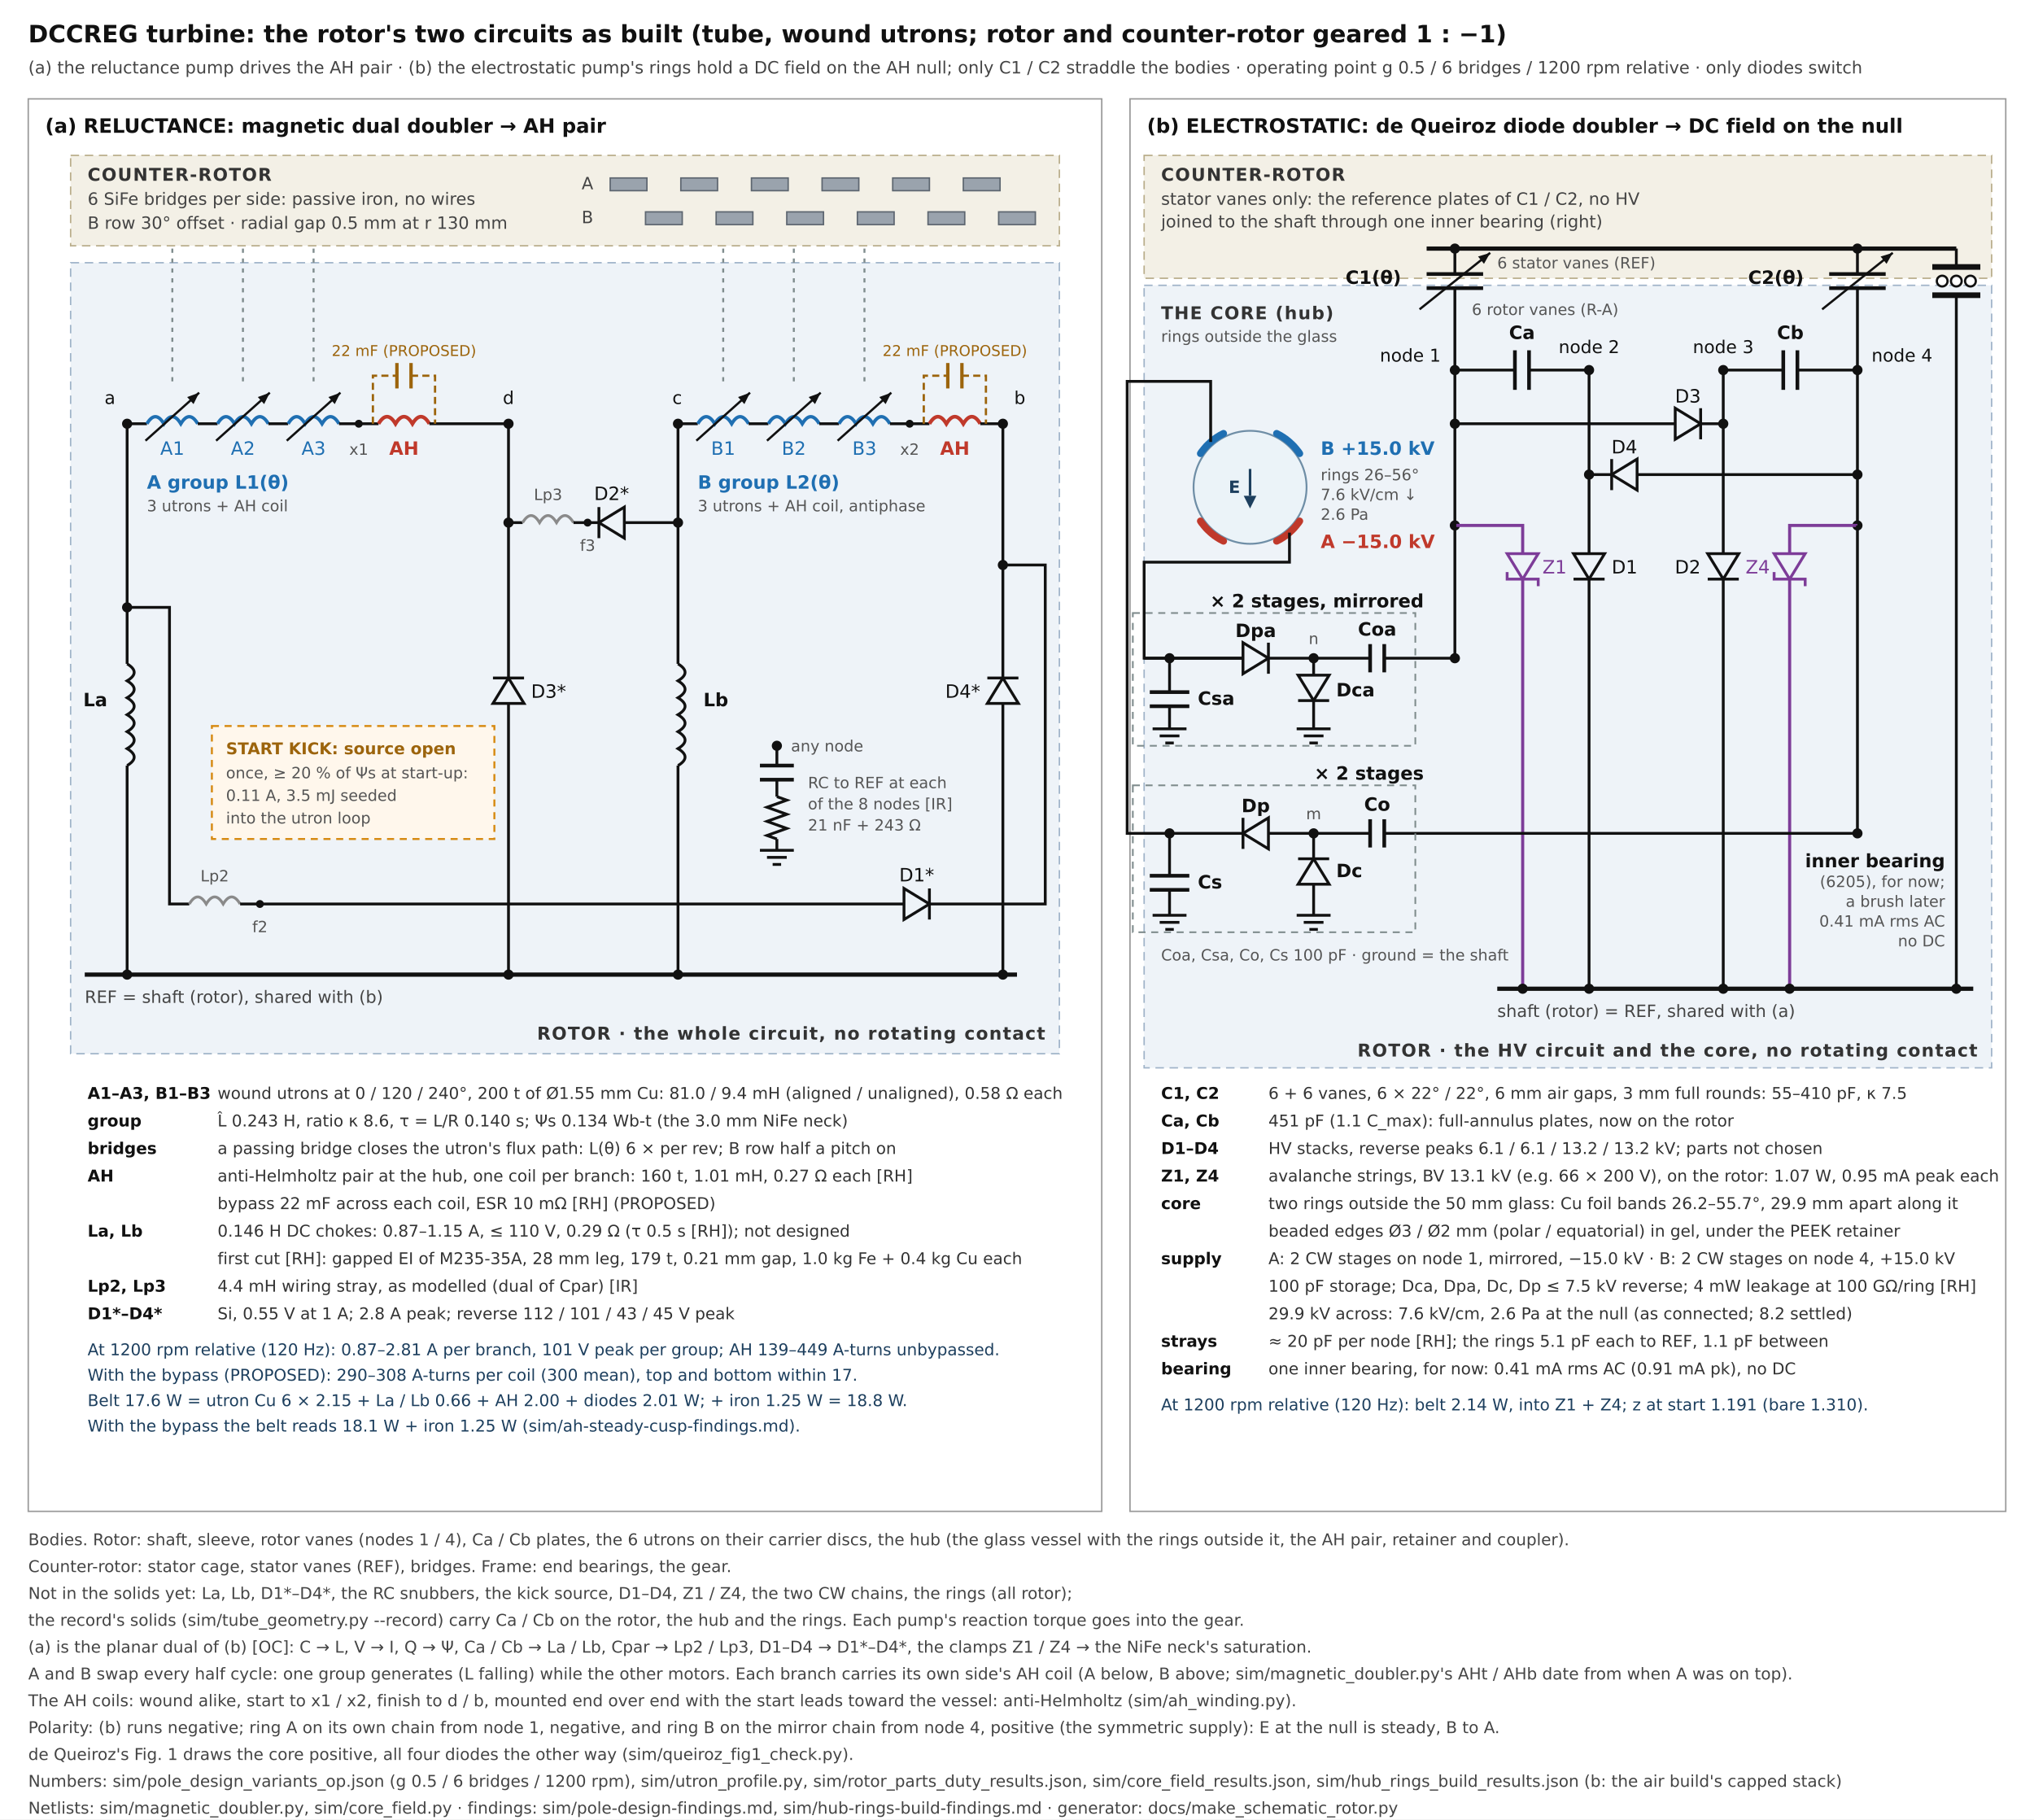
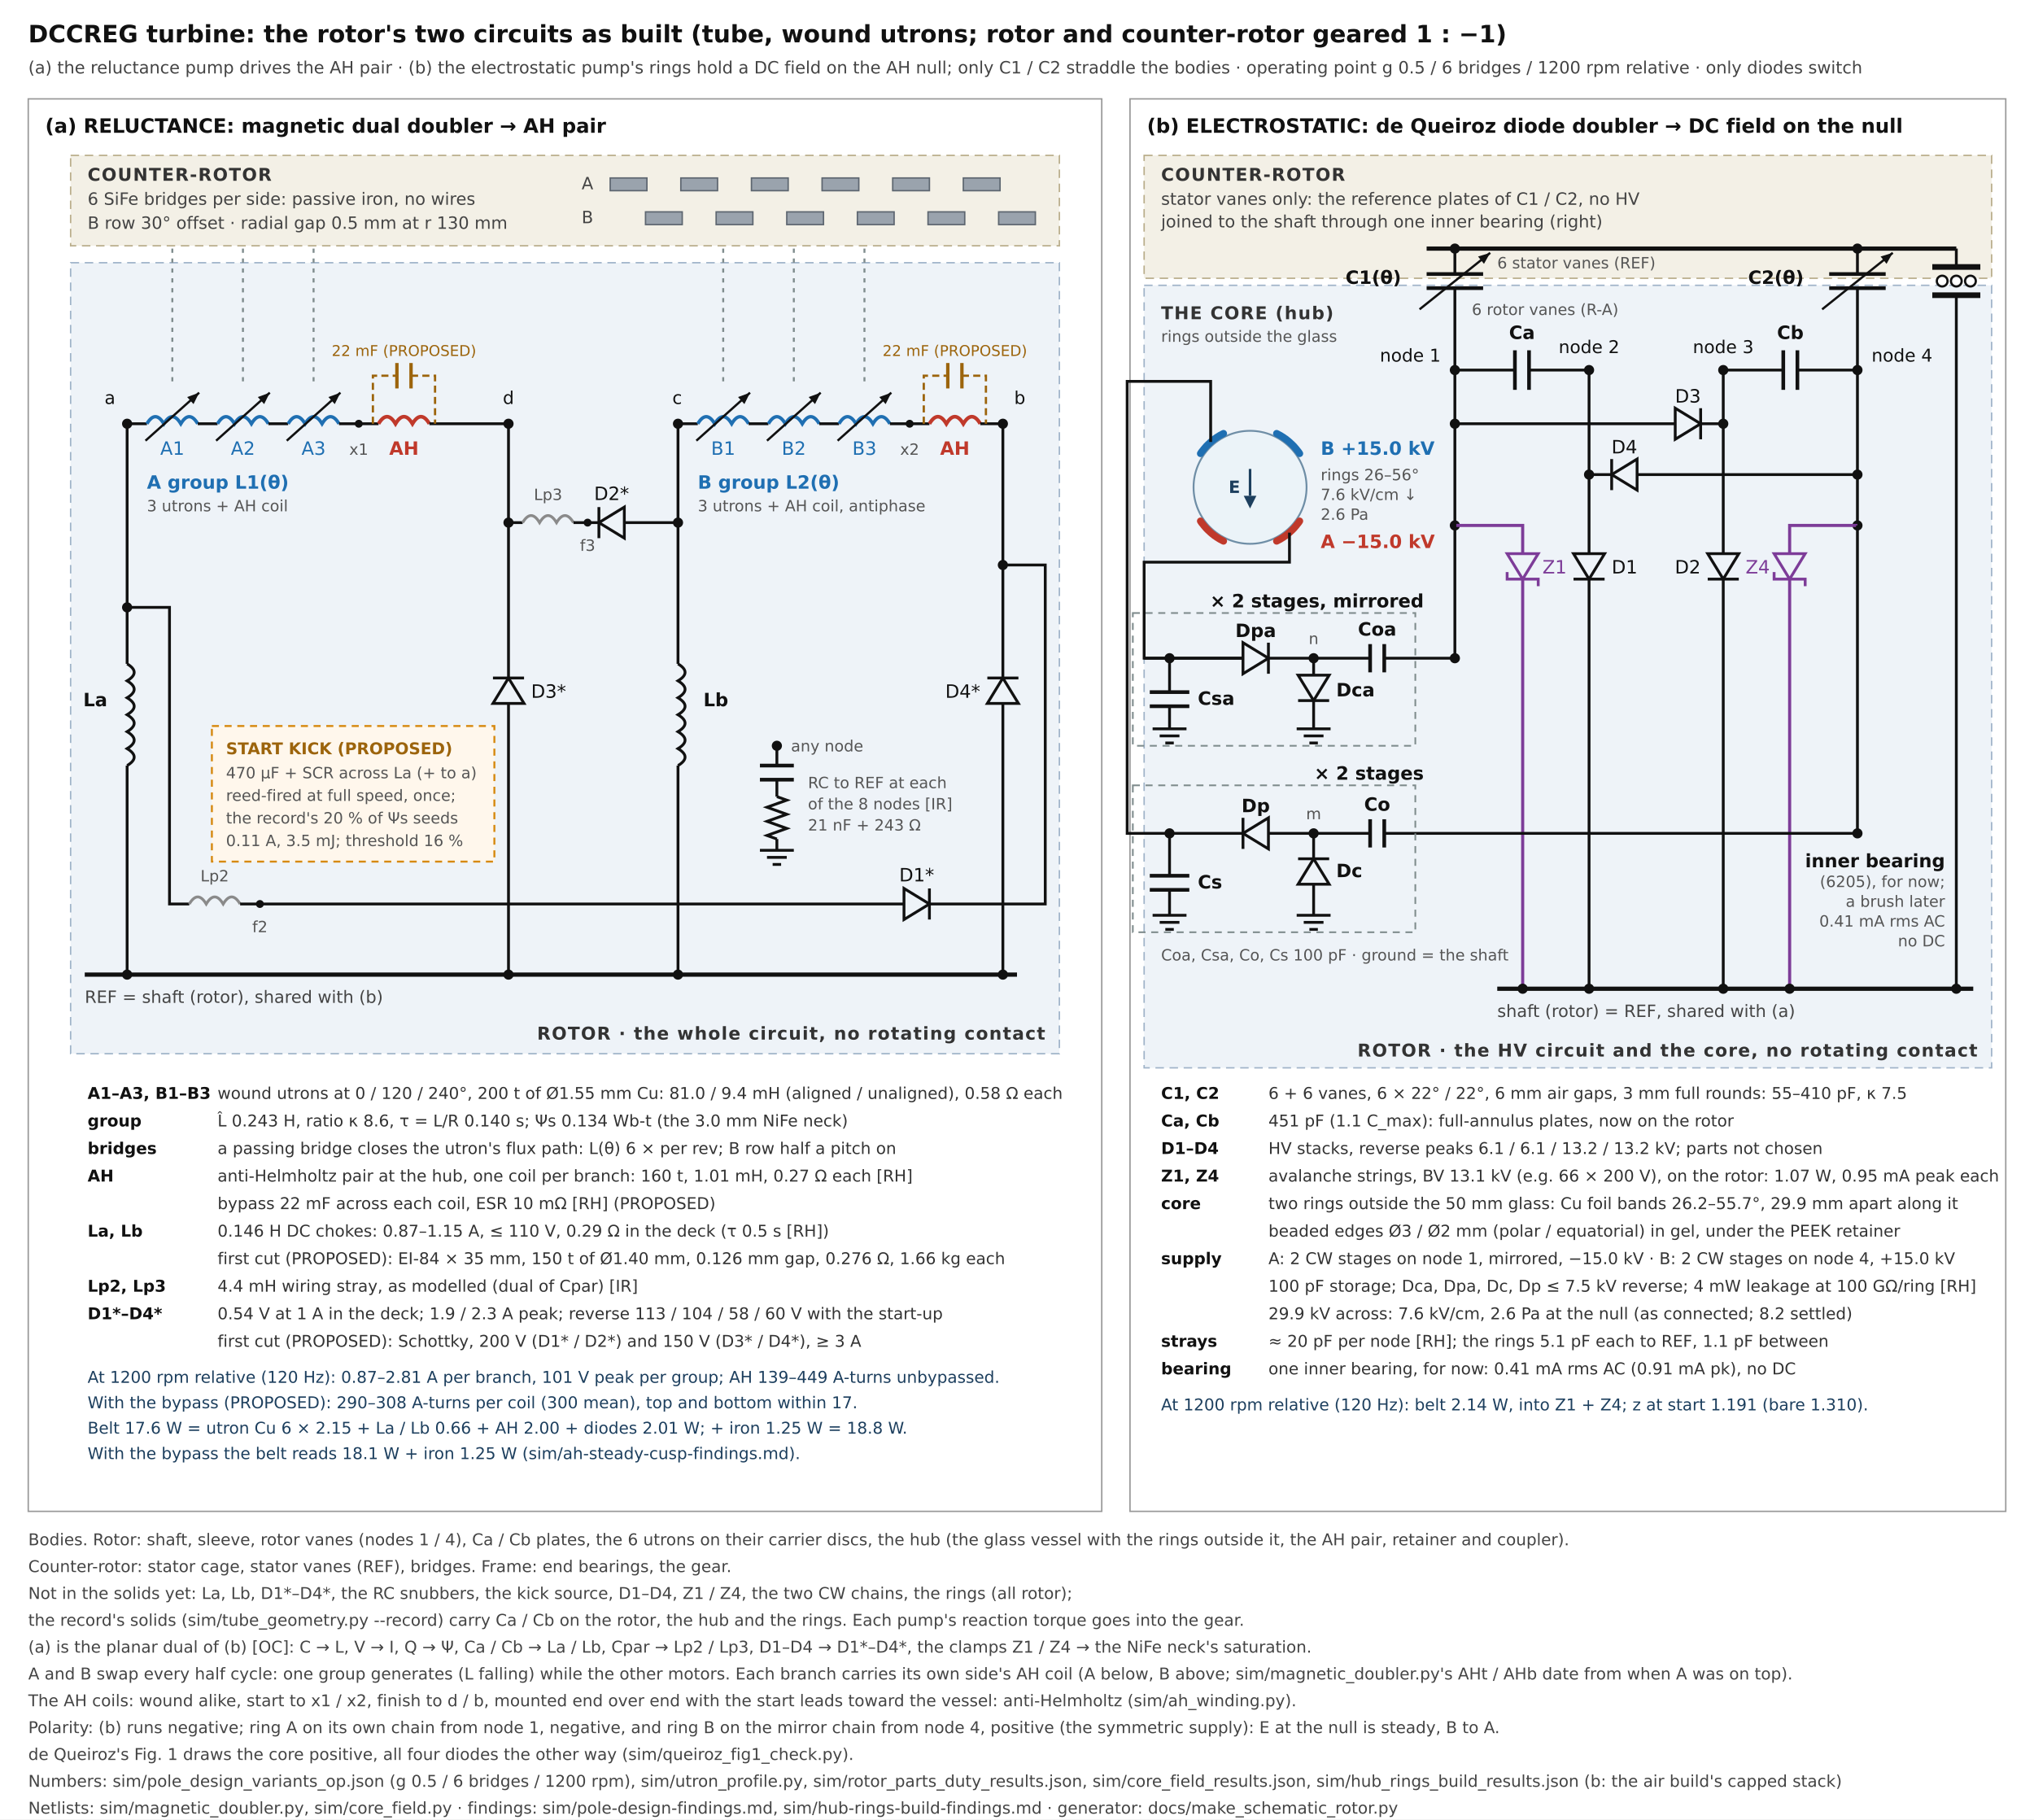
<svg xmlns="http://www.w3.org/2000/svg" viewBox="0 0 1440 1288" width="1440" height="1288" font-family="DejaVu Sans, Arial, sans-serif" font-size="13">
  <rect width="1440" height="1288" fill="#ffffff" />
  <style>
    .w{stroke:#111;stroke-width:2;fill:none} .ut{stroke:#1f6fb2;stroke-width:2.4;fill:none} .ah{stroke:#c0392b;stroke-width:2.6;fill:none}
    .st{stroke:#8a8a8a;stroke-width:2;fill:none} .lim{stroke:#7d3c98;stroke-width:2.2;fill:none}
    .zl{stroke:#7d3c98;stroke-width:2;fill:none} .va{stroke:#111;stroke-width:1.6}
    .pl{stroke:#111;stroke-width:2.6} .rail{stroke:#111;stroke-width:3} .mag{stroke:#7f8c8d;stroke-width:1.4;stroke-dasharray:3 4}
    .br{fill:#9aa3ad;stroke:#5d6670;stroke-width:1} .brush{fill:#444;stroke:#111;stroke-width:1}
    .ring{stroke:#111;stroke-width:4} .ball{fill:#fff;stroke:#111;stroke-width:1.6} .dot{fill:#111}
    .zone_cr{fill:#f3f0e6;stroke:#b9ad8a;stroke-width:1;stroke-dasharray:6 4} .zone_r{fill:#eef3f8;stroke:#9fb3c8;stroke-width:1;stroke-dasharray:6 4}
    .kick{fill:#fff7ec;stroke:#d68910;stroke-width:1.4;stroke-dasharray:5 4} .frame{fill:none;stroke:#999;stroke-width:1}
    .prop{stroke:#9c640c;stroke-width:1.6;fill:none;stroke-dasharray:5 3} .propc{stroke:#9c640c;stroke-width:2.4}
    .tp{fill:#9c640c;font-size:10.5px}
    .t{fill:#111} .tu{fill:#1f6fb2} .ta{fill:#c0392b} .tl{fill:#7d3c98} .nd{fill:#111;font-size:12.5px}
    .m{fill:#444;font-size:12px} .ms{fill:#555;font-size:11px} .zh{fill:#333;font-size:12.5px;font-weight:bold;letter-spacing:0.06em}
    .tk{fill:#111;font-size:11.5px;font-weight:bold} .tk2{fill:#9c640c;font-size:11.5px;font-weight:bold} .tv{fill:#333;font-size:11.5px}
    .op{fill:#1d3f5e;font-size:11.5px} .h{font-size:17px;font-weight:bold;fill:#111} .h2{font-size:14px;font-weight:bold;fill:#111}
    .n{fill:#444;font-size:11.5px} .te{fill:#1d3f5e;font-size:12px;font-weight:bold} .ef{stroke:#1d3f5e;stroke-width:1.8}
    .cone_a{fill:#f6d5d1;stroke:#c0392b;stroke-width:2.6} .cone_b{fill:#dbe7f3;stroke:#1f6fb2;stroke-width:2.6}
    .glass{fill:#eaf3f8;fill-opacity:0.92;stroke:#6f8ea6;stroke-width:1.3}
  </style>
  <text x="20.0" y="30.0" class="h" text-anchor="start">DCCREG turbine: the rotor's two circuits as built (tube, wound utrons; rotor and counter-rotor geared 1 : −1)</text>
  <text x="20.0" y="52.0" class="m" text-anchor="start">(a) the reluctance pump drives the AH pair · (b) the electrostatic pump's rings hold a DC field on the AH null; only C1 / C2 straddle the bodies · operating point g 0.5 / 6 bridges / 1200 rpm relative · only diodes switch</text>
  <rect x="20.0" y="70.0" width="760.0" height="1000.0" class="frame" />
  <text x="32.0" y="94.0" class="h2" text-anchor="start">(a) RELUCTANCE: magnetic dual doubler → AH pair</text>
  <rect x="800.0" y="70.0" width="620.0" height="1000.0" class="frame" />
  <text x="812.0" y="94.0" class="h2" text-anchor="start">(b) ELECTROSTATIC: de Queiroz diode doubler → DC field on the null</text>
  <rect x="50.0" y="110.0" width="700.0" height="64.0" class="zone_cr" />
  <text x="62.0" y="128.0" class="zh" text-anchor="start">COUNTER-ROTOR</text>
  <text x="62.0" y="145.0" class="m" text-anchor="start">6 SiFe bridges per side: passive iron, no wires</text>
  <text x="62.0" y="162.0" class="m" text-anchor="start">B row 30° offset · radial gap 0.5 mm at r 130 mm</text>
  <rect x="432.0" y="126" width="26" height="9" class="br" />
  <rect x="457.0" y="150" width="26" height="9" class="br" />
  <rect x="482.0" y="126" width="26" height="9" class="br" />
  <rect x="507.0" y="150" width="26" height="9" class="br" />
  <rect x="532.0" y="126" width="26" height="9" class="br" />
  <rect x="557.0" y="150" width="26" height="9" class="br" />
  <rect x="582.0" y="126" width="26" height="9" class="br" />
  <rect x="607.0" y="150" width="26" height="9" class="br" />
  <rect x="632.0" y="126" width="26" height="9" class="br" />
  <rect x="657.0" y="150" width="26" height="9" class="br" />
  <rect x="682.0" y="126" width="26" height="9" class="br" />
  <rect x="707.0" y="150" width="26" height="9" class="br" />
  <text x="420.0" y="134.0" class="m" text-anchor="end">A</text>
  <text x="420.0" y="158.0" class="m" text-anchor="end">B</text>
  <rect x="50.0" y="186.0" width="700.0" height="560.0" class="zone_r" />
  <text x="740.0" y="736.0" class="zh" text-anchor="end">ROTOR · the whole circuit, no rotating contact</text>
  <circle cx="90.0" cy="300.0" r="3.6" class="dot" />
  <text x="74.0" y="286.0" class="nd" text-anchor="start">a</text>
  <circle cx="360.0" cy="300.0" r="3.6" class="dot" />
  <text x="356.0" y="286.0" class="nd" text-anchor="start">d</text>
  <circle cx="480.0" cy="300.0" r="3.6" class="dot" />
  <text x="476.0" y="286.0" class="nd" text-anchor="start">c</text>
  <circle cx="710.0" cy="300.0" r="3.6" class="dot" />
  <text x="718.0" y="286.0" class="nd" text-anchor="start">b</text>
  <line x1="90.0" y1="300.0" x2="104.0" y2="300.0" class="w" />
  <path d="M104.0 300.0 q6 -10 12 0 q6 -10 12 0 q6 -10 12 0" class="ut" />
  <line x1="103.0" y1="312.0" x2="141.0" y2="278.0" class="va" />
  <polygon points="141.0,278.0 137.0,286.1 132.5,281.1" fill="#111" />
  <line x1="122.0" y1="176.0" x2="122.0" y2="274.0" class="mag" />
  <text x="122.0" y="322.0" class="tu" text-anchor="middle">A1</text>
  <line x1="140.0" y1="300.0" x2="154.0" y2="300.0" class="w" />
  <path d="M154.0 300.0 q6 -10 12 0 q6 -10 12 0 q6 -10 12 0" class="ut" />
  <line x1="153.0" y1="312.0" x2="191.0" y2="278.0" class="va" />
  <polygon points="191.0,278.0 187.0,286.1 182.5,281.1" fill="#111" />
  <line x1="172.0" y1="176.0" x2="172.0" y2="274.0" class="mag" />
  <text x="172.0" y="322.0" class="tu" text-anchor="middle">A2</text>
  <line x1="190.0" y1="300.0" x2="204.0" y2="300.0" class="w" />
  <path d="M204.0 300.0 q6 -10 12 0 q6 -10 12 0 q6 -10 12 0" class="ut" />
  <line x1="203.0" y1="312.0" x2="241.0" y2="278.0" class="va" />
  <polygon points="241.0,278.0 237.0,286.1 232.5,281.1" fill="#111" />
  <line x1="222.0" y1="176.0" x2="222.0" y2="274.0" class="mag" />
  <text x="222.0" y="322.0" class="tu" text-anchor="middle">A3</text>
  <line x1="240.0" y1="300.0" x2="254.0" y2="300.0" class="w" />
  <circle cx="254.0" cy="300.0" r="2.8" class="dot" />
  <text x="254.0" y="322.0" class="ms" text-anchor="middle">x1</text>
  <line x1="254.0" y1="300.0" x2="268.0" y2="300.0" class="w" />
  <path d="M268.0 300.0 q6 -10 12 0 q6 -10 12 0 q6 -10 12 0" class="ah" />
  <text x="286.0" y="322.0" class="ta" text-anchor="middle" font-weight="bold">AH</text>
  <line x1="304.0" y1="300.0" x2="360.0" y2="300.0" class="w" />
  <polyline points="264.0,300.0 264.0,266.0 281.0,266.0" class="prop" />
  <polyline points="291.0,266.0 308.0,266.0 308.0,300.0" class="prop" />
  <line x1="281.0" y1="257.0" x2="281.0" y2="275.0" class="propc" />
  <line x1="291.0" y1="257.0" x2="291.0" y2="275.0" class="propc" />
  <text x="286.0" y="252.0" class="tp" text-anchor="middle">22 mF (PROPOSED)</text>
  <text x="104.0" y="346.0" class="tu" text-anchor="start" font-weight="bold">A group  L1(θ)</text>
  <text x="104.0" y="362.0" class="ms" text-anchor="start">3 utrons + AH coil</text>
  <line x1="480.0" y1="300.0" x2="494.0" y2="300.0" class="w" />
  <path d="M494.0 300.0 q6 -10 12 0 q6 -10 12 0 q6 -10 12 0" class="ut" />
  <line x1="493.0" y1="312.0" x2="531.0" y2="278.0" class="va" />
  <polygon points="531.0,278.0 527.0,286.1 522.5,281.1" fill="#111" />
  <line x1="512.0" y1="176.0" x2="512.0" y2="274.0" class="mag" />
  <text x="512.0" y="322.0" class="tu" text-anchor="middle">B1</text>
  <line x1="530.0" y1="300.0" x2="544.0" y2="300.0" class="w" />
  <path d="M544.0 300.0 q6 -10 12 0 q6 -10 12 0 q6 -10 12 0" class="ut" />
  <line x1="543.0" y1="312.0" x2="581.0" y2="278.0" class="va" />
  <polygon points="581.0,278.0 577.0,286.1 572.5,281.1" fill="#111" />
  <line x1="562.0" y1="176.0" x2="562.0" y2="274.0" class="mag" />
  <text x="562.0" y="322.0" class="tu" text-anchor="middle">B2</text>
  <line x1="580.0" y1="300.0" x2="594.0" y2="300.0" class="w" />
  <path d="M594.0 300.0 q6 -10 12 0 q6 -10 12 0 q6 -10 12 0" class="ut" />
  <line x1="593.0" y1="312.0" x2="631.0" y2="278.0" class="va" />
  <polygon points="631.0,278.0 627.0,286.1 622.5,281.1" fill="#111" />
  <line x1="612.0" y1="176.0" x2="612.0" y2="274.0" class="mag" />
  <text x="612.0" y="322.0" class="tu" text-anchor="middle">B3</text>
  <line x1="630.0" y1="300.0" x2="644.0" y2="300.0" class="w" />
  <circle cx="644.0" cy="300.0" r="2.8" class="dot" />
  <text x="644.0" y="322.0" class="ms" text-anchor="middle">x2</text>
  <line x1="644.0" y1="300.0" x2="658.0" y2="300.0" class="w" />
  <path d="M658.0 300.0 q6 -10 12 0 q6 -10 12 0 q6 -10 12 0" class="ah" />
  <text x="676.0" y="322.0" class="ta" text-anchor="middle" font-weight="bold">AH</text>
  <line x1="694.0" y1="300.0" x2="710.0" y2="300.0" class="w" />
  <polyline points="654.0,300.0 654.0,266.0 671.0,266.0" class="prop" />
  <polyline points="681.0,266.0 698.0,266.0 698.0,300.0" class="prop" />
  <line x1="671.0" y1="257.0" x2="671.0" y2="275.0" class="propc" />
  <line x1="681.0" y1="257.0" x2="681.0" y2="275.0" class="propc" />
  <text x="676.0" y="252.0" class="tp" text-anchor="middle">22 mF (PROPOSED)</text>
  <text x="494.0" y="346.0" class="tu" text-anchor="start" font-weight="bold">B group  L2(θ)</text>
  <text x="494.0" y="362.0" class="ms" text-anchor="start">3 utrons + AH coil, antiphase</text>
  <line x1="90.0" y1="300.0" x2="90.0" y2="470.0" class="w" />
  <path d="M90.0 470.0 q10 6 0 12 q10 6 0 12 q10 6 0 12 q10 6 0 12 q10 6 0 12 q10 6 0 12" class="w" />
  <line x1="90.0" y1="542.0" x2="90.0" y2="690.0" class="w" />
  <text x="76.0" y="500.0" class="t" text-anchor="end" font-weight="bold">La</text>
  <line x1="480.0" y1="300.0" x2="480.0" y2="470.0" class="w" />
  <path d="M480.0 470.0 q10 6 0 12 q10 6 0 12 q10 6 0 12 q10 6 0 12 q10 6 0 12 q10 6 0 12" class="w" />
  <line x1="480.0" y1="542.0" x2="480.0" y2="690.0" class="w" />
  <text x="498.0" y="500.0" class="t" text-anchor="start" font-weight="bold">Lb</text>
  <line x1="360.0" y1="300.0" x2="360.0" y2="480.0" class="w" />
  <polygon points="371.0,498.0 349.0,498.0 360.0,480.0" fill="none" stroke="#111" stroke-width="2" />
  <line x1="371.0" y1="480.0" x2="349.0" y2="480.0" stroke="#111" stroke-width="2" />
  <line x1="360.0" y1="498.0" x2="360.0" y2="690.0" class="w" />
  <text x="376.0" y="494.0" class="t" text-anchor="start">D3*</text>
  <line x1="710.0" y1="300.0" x2="710.0" y2="480.0" class="w" />
  <polygon points="721.0,498.0 699.0,498.0 710.0,480.0" fill="none" stroke="#111" stroke-width="2" />
  <line x1="721.0" y1="480.0" x2="699.0" y2="480.0" stroke="#111" stroke-width="2" />
  <line x1="710.0" y1="498.0" x2="710.0" y2="690.0" class="w" />
  <text x="694.0" y="494.0" class="t" text-anchor="end">D4*</text>
  <circle cx="360.0" cy="370.0" r="3.6" class="dot" />
  <line x1="360.0" y1="370.0" x2="370.0" y2="370.0" class="w" />
  <path d="M370.0 370.0 q6 -10 12 0 q6 -10 12 0 q6 -10 12 0" class="st" />
  <line x1="406.0" y1="370.0" x2="416.0" y2="370.0" class="w" />
  <circle cx="416.0" cy="370.0" r="2.8" class="dot" />
  <text x="416.0" y="390.0" class="ms" text-anchor="middle">f3</text>
  <line x1="416.0" y1="370.0" x2="424.0" y2="370.0" class="w" />
  <polygon points="442.0,359.0 442.0,381.0 424.0,370.0" fill="none" stroke="#111" stroke-width="2" />
  <line x1="424.0" y1="359.0" x2="424.0" y2="381.0" stroke="#111" stroke-width="2" />
  <line x1="442.0" y1="370.0" x2="480.0" y2="370.0" class="w" />
  <circle cx="480.0" cy="370.0" r="3.6" class="dot" />
  <text x="388.0" y="354.0" class="ms" text-anchor="middle">Lp3</text>
  <text x="433.0" y="354.0" class="t" text-anchor="middle">D2*</text>
  <circle cx="90.0" cy="430.0" r="3.6" class="dot" />
  <polyline points="90.0,430.0 120.0,430.0 120.0,640.0 134.0,640.0" class="w" />
  <path d="M134.0 640.0 q6 -10 12 0 q6 -10 12 0 q6 -10 12 0" class="st" />
  <line x1="170.0" y1="640.0" x2="184.0" y2="640.0" class="w" />
  <circle cx="184.0" cy="640.0" r="2.8" class="dot" />
  <text x="184.0" y="660.0" class="ms" text-anchor="middle">f2</text>
  <text x="152.0" y="624.0" class="ms" text-anchor="middle">Lp2</text>
  <line x1="184.0" y1="640.0" x2="640.0" y2="640.0" class="w" />
  <polygon points="640.0,651.0 640.0,629.0 658.0,640.0" fill="none" stroke="#111" stroke-width="2" />
  <line x1="658.0" y1="651.0" x2="658.0" y2="629.0" stroke="#111" stroke-width="2" />
  <text x="649.0" y="624.0" class="t" text-anchor="middle">D1*</text>
  <polyline points="658.0,640.0 740.0,640.0 740.0,400.0 710.0,400.0" class="w" />
  <circle cx="710.0" cy="400.0" r="3.6" class="dot" />
  <line x1="60.0" y1="690.0" x2="720.0" y2="690.0" class="rail" />
  <circle cx="90.0" cy="690.0" r="3.6" class="dot" />
  <circle cx="360.0" cy="690.0" r="3.6" class="dot" />
  <circle cx="480.0" cy="690.0" r="3.6" class="dot" />
  <circle cx="710.0" cy="690.0" r="3.6" class="dot" />
  <text x="60.0" y="710.0" class="m" text-anchor="start">REF = shaft (rotor), shared with (b)</text>
-   <rect x="150.0" y="514.0" width="200.0" height="80.0" class="kick" />
-   <text x="160.0" y="534.0" class="tk2" text-anchor="start">START KICK: source open</text>
-   <text x="160.0" y="551.0" class="ms" text-anchor="start">once, ≥ 20 % of Ψs at start-up:</text>
-   <text x="160.0" y="567.0" class="ms" text-anchor="start">0.11 A, 3.5 mJ seeded</text>
-   <text x="160.0" y="583.0" class="ms" text-anchor="start">into the utron loop</text>
+   <rect x="150.0" y="514.0" width="200.0" height="96.0" class="kick" />
+   <text x="160.0" y="534.0" class="tk2" text-anchor="start">START KICK (PROPOSED)</text>
+   <text x="160.0" y="551.0" class="ms" text-anchor="start">470 µF + SCR across La (+ to a)</text>
+   <text x="160.0" y="567.0" class="ms" text-anchor="start">reed-fired at full speed, once;</text>
+   <text x="160.0" y="583.0" class="ms" text-anchor="start">the record's 20 % of Ψs seeds</text>
+   <text x="160.0" y="599.0" class="ms" text-anchor="start">0.11 A, 3.5 mJ; threshold 16 %</text>
  <circle cx="550.0" cy="528.0" r="3.6" class="dot" />
  <text x="560.0" y="532.0" class="ms" text-anchor="start">any node</text>
  <line x1="550.0" y1="528.0" x2="550.0" y2="542.0" class="w" />
  <line x1="538.0" y1="542.0" x2="562.0" y2="542.0" class="pl" />
  <line x1="538.0" y1="552.0" x2="562.0" y2="552.0" class="pl" />
  <line x1="550.0" y1="552.0" x2="550.0" y2="564.0" class="w" />
  <polyline points="550.0,564.0 557.0,566.5 543.0,571.5 557.0,576.5 543.0,581.5 557.0,586.5 543.0,591.5 550.0,594.0" class="w" />
  <line x1="550.0" y1="594.0" x2="550.0" y2="602.0" class="w" />
  <line x1="538.0" y1="602.0" x2="562.0" y2="602.0" class="w" />
  <line x1="543.0" y1="607.0" x2="557.0" y2="607.0" class="w" />
  <line x1="547.0" y1="612.0" x2="553.0" y2="612.0" class="w" />
  <text x="572.0" y="558.0" class="ms" text-anchor="start">RC to REF at each</text>
  <text x="572.0" y="573.0" class="ms" text-anchor="start">of the 8 nodes [IR]</text>
  <text x="572.0" y="588.0" class="ms" text-anchor="start">21 nF + 243 Ω</text>
  <rect x="810.0" y="110.0" width="600.0" height="87.0" class="zone_cr" />
  <text x="822.0" y="128.0" class="zh" text-anchor="start">COUNTER-ROTOR</text>
  <text x="822.0" y="145.0" class="m" text-anchor="start">stator vanes only: the reference plates of C1 / C2, no HV</text>
  <text x="822.0" y="161.0" class="m" text-anchor="start">joined to the shaft through one inner bearing (right)</text>
  <rect x="810.0" y="202.0" width="600.0" height="554.0" class="zone_r" />
  <text x="1400.0" y="748.0" class="zh" text-anchor="end">ROTOR · the HV circuit and the core, no rotating contact</text>
  <line x1="1010.0" y1="176.0" x2="1385.0" y2="176.0" class="rail" />
  <circle cx="1030.0" cy="176.0" r="3.6" class="dot" />
  <line x1="1030.0" y1="176.0" x2="1030.0" y2="194.0" class="w" />
  <line x1="1010.0" y1="194.0" x2="1050.0" y2="194.0" class="pl" />
  <line x1="1010.0" y1="204.0" x2="1050.0" y2="204.0" class="pl" />
  <line x1="1005.0" y1="219.0" x2="1055.0" y2="179.0" class="va" />
  <polygon points="1055.0,179.0 1050.6,186.8 1046.4,181.6" fill="#111" />
  <line x1="1030.0" y1="204.0" x2="1030.0" y2="262.0" class="w" />
  <text x="992.0" y="201.0" class="t" text-anchor="end" font-weight="bold">C1(θ)</text>
  <circle cx="1315.0" cy="176.0" r="3.6" class="dot" />
  <line x1="1315.0" y1="176.0" x2="1315.0" y2="194.0" class="w" />
  <line x1="1295.0" y1="194.0" x2="1335.0" y2="194.0" class="pl" />
  <line x1="1295.0" y1="204.0" x2="1335.0" y2="204.0" class="pl" />
  <line x1="1290.0" y1="219.0" x2="1340.0" y2="179.0" class="va" />
  <polygon points="1340.0,179.0 1335.6,186.8 1331.4,181.6" fill="#111" />
  <line x1="1315.0" y1="204.0" x2="1315.0" y2="262.0" class="w" />
  <text x="1277.0" y="201.0" class="t" text-anchor="end" font-weight="bold">C2(θ)</text>
  <text x="1060.0" y="190.0" class="ms" text-anchor="start">6 stator vanes (REF)</text>
  <text x="1042.0" y="223.0" class="ms" text-anchor="start">6 rotor vanes (R-A)</text>
  <circle cx="1030.0" cy="262.0" r="3.6" class="dot" />
  <text x="1020.0" y="256.0" class="nd" text-anchor="end">node 1</text>
  <circle cx="1125.0" cy="262.0" r="3.6" class="dot" />
  <text x="1125.0" y="250.0" class="nd" text-anchor="middle">node 2</text>
  <circle cx="1220.0" cy="262.0" r="3.6" class="dot" />
  <text x="1220.0" y="250.0" class="nd" text-anchor="middle">node 3</text>
  <circle cx="1315.0" cy="262.0" r="3.6" class="dot" />
  <text x="1325.0" y="256.0" class="nd" text-anchor="start">node 4</text>
  <line x1="1030.0" y1="262.0" x2="1072.5" y2="262.0" class="w" />
  <line x1="1072.5" y1="248.0" x2="1072.5" y2="276.0" class="pl" />
  <line x1="1082.5" y1="248.0" x2="1082.5" y2="276.0" class="pl" />
  <line x1="1082.5" y1="262.0" x2="1125.0" y2="262.0" class="w" />
  <text x="1077.5" y="240.0" class="t" text-anchor="middle" font-weight="bold">Ca</text>
  <line x1="1220.0" y1="262.0" x2="1262.5" y2="262.0" class="w" />
  <line x1="1262.5" y1="248.0" x2="1262.5" y2="276.0" class="pl" />
  <line x1="1272.5" y1="248.0" x2="1272.5" y2="276.0" class="pl" />
  <line x1="1272.5" y1="262.0" x2="1315.0" y2="262.0" class="w" />
  <text x="1267.5" y="240.0" class="t" text-anchor="middle" font-weight="bold">Cb</text>
  <circle cx="1030.0" cy="300.0" r="3.6" class="dot" />
  <line x1="1030.0" y1="300.0" x2="1186.0" y2="300.0" class="w" />
  <polygon points="1186.0,311.0 1186.0,289.0 1204.0,300.0" fill="none" stroke="#111" stroke-width="2" />
  <line x1="1204.0" y1="311.0" x2="1204.0" y2="289.0" stroke="#111" stroke-width="2" />
  <line x1="1204.0" y1="300.0" x2="1220.0" y2="300.0" class="w" />
  <circle cx="1220.0" cy="300.0" r="3.6" class="dot" />
  <text x="1195.0" y="285.0" class="t" text-anchor="middle">D3</text>
  <line x1="1315.0" y1="262.0" x2="1315.0" y2="372.0" class="w" />
  <circle cx="1315.0" cy="336.0" r="3.6" class="dot" />
  <line x1="1315.0" y1="336.0" x2="1159.0" y2="336.0" class="w" />
  <polygon points="1159.0,325.0 1159.0,347.0 1141.0,336.0" fill="none" stroke="#111" stroke-width="2" />
  <line x1="1141.0" y1="325.0" x2="1141.0" y2="347.0" stroke="#111" stroke-width="2" />
  <line x1="1141.0" y1="336.0" x2="1125.0" y2="336.0" class="w" />
  <circle cx="1125.0" cy="336.0" r="3.6" class="dot" />
  <text x="1150.0" y="321.0" class="t" text-anchor="middle">D4</text>
  <line x1="1125.0" y1="262.0" x2="1125.0" y2="392.0" class="w" />
  <polygon points="1114.0,392.0 1136.0,392.0 1125.0,410.0" fill="none" stroke="#111" stroke-width="2" />
  <line x1="1114.0" y1="410.0" x2="1136.0" y2="410.0" stroke="#111" stroke-width="2" />
  <line x1="1125.0" y1="410.0" x2="1125.0" y2="700.0" class="w" />
  <text x="1141.0" y="406.0" class="t" text-anchor="start">D1</text>
  <line x1="1220.0" y1="262.0" x2="1220.0" y2="392.0" class="w" />
  <polygon points="1209.0,392.0 1231.0,392.0 1220.0,410.0" fill="none" stroke="#111" stroke-width="2" />
  <line x1="1209.0" y1="410.0" x2="1231.0" y2="410.0" stroke="#111" stroke-width="2" />
  <line x1="1220.0" y1="410.0" x2="1220.0" y2="700.0" class="w" />
  <text x="1204.0" y="406.0" class="t" text-anchor="end">D2</text>
  <circle cx="1030.0" cy="372.0" r="3.6" class="dot" />
  <polyline points="1030.0,372.0 1078.0,372.0 1078.0,392.0" class="lim" />
  <polygon points="1067.0,392.0 1089.0,392.0 1078.0,410.0" fill="none" stroke="#7d3c98" stroke-width="2" />
  <polyline points="1067.0,405.0 1067.0,410.0 1089.0,410.0 1089.0,415.0" class="zl" />
  <line x1="1078.0" y1="410.0" x2="1078.0" y2="700.0" class="lim" />
  <text x="1092.0" y="406.0" class="tl" text-anchor="start">Z1</text>
  <circle cx="1315.0" cy="372.0" r="3.6" class="dot" />
  <polyline points="1315.0,372.0 1267.0,372.0 1267.0,392.0" class="lim" />
  <polygon points="1256.0,392.0 1278.0,392.0 1267.0,410.0" fill="none" stroke="#7d3c98" stroke-width="2" />
  <polyline points="1256.0,405.0 1256.0,410.0 1278.0,410.0 1278.0,415.0" class="zl" />
  <line x1="1267.0" y1="410.0" x2="1267.0" y2="700.0" class="lim" />
  <text x="1253.0" y="406.0" class="tl" text-anchor="end">Z4</text>
  <line x1="1315.0" y1="372.0" x2="1315.0" y2="590.0" class="w" />
  <circle cx="1315.0" cy="590.0" r="3.6" class="dot" />
  <circle cx="885.0" cy="345.0" r="40.0" class="glass" />
  <polyline points="866.2,306.9 865.4,307.3 864.5,307.8 863.7,308.2 862.9,308.7 862.1,309.2 861.3,309.7 860.5,310.3 859.7,310.8 859.0,311.4 858.2,312.0 857.5,312.6 856.8,313.2 856.1,313.9 855.4,314.5 854.7,315.2 854.0,315.9 853.4,316.6 852.8,317.3 852.2,318.0 851.6,318.8 851.0,319.5 850.4,320.3 849.9,321.1" fill="none" stroke="#1f6fb2" stroke-width="5" stroke-linecap="round" />
  <polyline points="903.8,306.9 904.6,307.3 905.5,307.8 906.3,308.2 907.1,308.7 907.9,309.2 908.7,309.7 909.5,310.3 910.3,310.8 911.0,311.4 911.8,312.0 912.5,312.6 913.2,313.2 913.9,313.9 914.6,314.5 915.3,315.2 916.0,315.9 916.6,316.6 917.2,317.3 917.8,318.0 918.4,318.8 919.0,319.5 919.6,320.3 920.1,321.1" fill="none" stroke="#1f6fb2" stroke-width="5" stroke-linecap="round" />
  <polyline points="866.2,383.1 865.4,382.7 864.5,382.2 863.7,381.8 862.9,381.3 862.1,380.8 861.3,380.3 860.5,379.7 859.7,379.2 859.0,378.6 858.2,378.0 857.5,377.4 856.8,376.8 856.1,376.1 855.4,375.5 854.7,374.8 854.0,374.1 853.4,373.4 852.8,372.7 852.2,372.0 851.6,371.2 851.0,370.5 850.4,369.7 849.9,368.9" fill="none" stroke="#c0392b" stroke-width="5" stroke-linecap="round" />
  <polyline points="903.8,383.1 904.6,382.7 905.5,382.2 906.3,381.8 907.1,381.3 907.9,380.8 908.7,380.3 909.5,379.7 910.3,379.2 911.0,378.6 911.8,378.0 912.5,377.4 913.2,376.8 913.9,376.1 914.6,375.5 915.3,374.8 916.0,374.1 916.6,373.4 917.2,372.7 917.8,372.0 918.4,371.2 919.0,370.5 919.6,369.7 920.1,368.9" fill="none" stroke="#c0392b" stroke-width="5" stroke-linecap="round" />
  <line x1="885.0" y1="332.0" x2="885.0" y2="351.0" class="ef" />
  <polygon points="885.0,360.0 880.5,351.0 889.5,351.0" fill="#1d3f5e" />
  <text x="878.0" y="349.0" class="te" text-anchor="end">E</text>
  <line x1="1030.0" y1="262.0" x2="1030.0" y2="466.0" class="w" />
  <circle cx="1030.0" cy="466.0" r="3.6" class="dot" />
  <polyline points="912.9,377.1 912.9,398.0 810.0,398.0 810.0,466.0 880.0,466.0" class="w" />
  <circle cx="828.0" cy="466.0" r="3.6" class="dot" />
  <line x1="828.0" y1="466.0" x2="828.0" y2="490.0" class="w" />
  <line x1="814.0" y1="490.0" x2="842.0" y2="490.0" class="pl" />
  <line x1="814.0" y1="500.0" x2="842.0" y2="500.0" class="pl" />
  <line x1="828.0" y1="500.0" x2="828.0" y2="516.0" class="w" />
  <line x1="816.0" y1="516.0" x2="840.0" y2="516.0" class="w" />
  <line x1="821.0" y1="521.0" x2="835.0" y2="521.0" class="w" />
  <line x1="825.0" y1="526.0" x2="831.0" y2="526.0" class="w" />
  <text x="848.0" y="499.0" class="t" text-anchor="start" font-weight="bold">Csa</text>
  <line x1="810.0" y1="466.0" x2="880.0" y2="466.0" class="w" />
  <polygon points="880.0,477.0 880.0,455.0 898.0,466.0" fill="none" stroke="#111" stroke-width="2" />
  <line x1="898.0" y1="477.0" x2="898.0" y2="455.0" stroke="#111" stroke-width="2" />
  <line x1="898.0" y1="466.0" x2="930.0" y2="466.0" class="w" />
  <text x="889.0" y="451.0" class="t" text-anchor="middle" font-weight="bold">Dpa</text>
  <circle cx="930.0" cy="466.0" r="3.6" class="dot" />
  <text x="930.0" y="456.0" class="ms" text-anchor="middle">n</text>
  <line x1="930.0" y1="466.0" x2="930.0" y2="478.0" class="w" />
  <polygon points="919.0,478.0 941.0,478.0 930.0,496.0" fill="none" stroke="#111" stroke-width="2" />
  <line x1="919.0" y1="496.0" x2="941.0" y2="496.0" stroke="#111" stroke-width="2" />
  <line x1="930.0" y1="496.0" x2="930.0" y2="516.0" class="w" />
  <line x1="918.0" y1="516.0" x2="942.0" y2="516.0" class="w" />
  <line x1="923.0" y1="521.0" x2="937.0" y2="521.0" class="w" />
  <line x1="927.0" y1="526.0" x2="933.0" y2="526.0" class="w" />
  <text x="946.0" y="493.0" class="t" text-anchor="start" font-weight="bold">Dca</text>
  <line x1="930.0" y1="466.0" x2="970.0" y2="466.0" class="w" />
  <line x1="970.0" y1="456.0" x2="970.0" y2="476.0" class="pl" />
  <line x1="980.0" y1="456.0" x2="980.0" y2="476.0" class="pl" />
  <line x1="980.0" y1="466.0" x2="1030.0" y2="466.0" class="w" />
  <text x="975.0" y="450.0" class="t" text-anchor="middle" font-weight="bold">Coa</text>
  <rect x="802.0" y="434.0" width="200.0" height="94" fill="none" stroke="#7f8c8d" stroke-width="1.2" stroke-dasharray="5 4" />
  <text x="1008.0" y="430.0" class="t" text-anchor="end" font-weight="bold">× 2 stages, mirrored</text>
  <polyline points="857.1,312.9 857.1,270.0 798.0,270.0 798.0,590.0 880.0,590.0" class="w" />
  <circle cx="828.0" cy="590.0" r="3.6" class="dot" />
  <line x1="828.0" y1="590.0" x2="828.0" y2="620.0" class="w" />
  <line x1="814.0" y1="620.0" x2="842.0" y2="620.0" class="pl" />
  <line x1="814.0" y1="630.0" x2="842.0" y2="630.0" class="pl" />
  <line x1="828.0" y1="630.0" x2="828.0" y2="648.0" class="w" />
  <line x1="816.0" y1="648.0" x2="840.0" y2="648.0" class="w" />
  <line x1="821.0" y1="653.0" x2="835.0" y2="653.0" class="w" />
  <line x1="825.0" y1="658.0" x2="831.0" y2="658.0" class="w" />
  <text x="848.0" y="629.0" class="t" text-anchor="start" font-weight="bold">Cs</text>
  <polygon points="898.0,579.0 898.0,601.0 880.0,590.0" fill="none" stroke="#111" stroke-width="2" />
  <line x1="880.0" y1="579.0" x2="880.0" y2="601.0" stroke="#111" stroke-width="2" />
  <line x1="898.0" y1="590.0" x2="930.0" y2="590.0" class="w" />
  <text x="889.0" y="575.0" class="t" text-anchor="middle" font-weight="bold">Dp</text>
  <circle cx="930.0" cy="590.0" r="3.6" class="dot" />
  <text x="930.0" y="580.0" class="ms" text-anchor="middle">m</text>
  <line x1="930.0" y1="590.0" x2="930.0" y2="608.0" class="w" />
  <polygon points="941.0,626.0 919.0,626.0 930.0,608.0" fill="none" stroke="#111" stroke-width="2" />
  <line x1="941.0" y1="608.0" x2="919.0" y2="608.0" stroke="#111" stroke-width="2" />
  <line x1="930.0" y1="626.0" x2="930.0" y2="648.0" class="w" />
  <line x1="918.0" y1="648.0" x2="942.0" y2="648.0" class="w" />
  <line x1="923.0" y1="653.0" x2="937.0" y2="653.0" class="w" />
  <line x1="927.0" y1="658.0" x2="933.0" y2="658.0" class="w" />
  <text x="946.0" y="621.0" class="t" text-anchor="start" font-weight="bold">Dc</text>
  <line x1="930.0" y1="590.0" x2="970.0" y2="590.0" class="w" />
  <line x1="970.0" y1="580.0" x2="970.0" y2="600.0" class="pl" />
  <line x1="980.0" y1="580.0" x2="980.0" y2="600.0" class="pl" />
  <line x1="980.0" y1="590.0" x2="1315.0" y2="590.0" class="w" />
  <text x="975.0" y="574.0" class="t" text-anchor="middle" font-weight="bold">Co</text>
  <rect x="802.0" y="556.0" width="200.0" height="104" fill="none" stroke="#7f8c8d" stroke-width="1.2" stroke-dasharray="5 4" />
  <text x="1008.0" y="552.0" class="t" text-anchor="end" font-weight="bold">× 2 stages</text>
  <text x="822.0" y="680.0" class="ms" text-anchor="start">Coa, Csa, Co, Cs 100 pF · ground = the shaft</text>
  <text x="935.0" y="322.0" class="tu" text-anchor="start" font-weight="bold">B +15.0 kV</text>
  <text x="935.0" y="340.0" class="ms" text-anchor="start">rings 26–56°</text>
  <text x="935.0" y="354.0" class="ms" text-anchor="start">7.6 kV/cm ↓</text>
  <text x="935.0" y="368.0" class="ms" text-anchor="start">2.6 Pa</text>
  <text x="935.0" y="388.0" class="ta" text-anchor="start" font-weight="bold">A −15.0 kV</text>
  <text x="822.0" y="226.0" class="zh" text-anchor="start">THE CORE (hub)</text>
  <text x="822.0" y="242.0" class="ms" text-anchor="start">rings outside the glass</text>
  <line x1="1385.0" y1="176.0" x2="1385.0" y2="189.0" class="w" />
  <line x1="1368.0" y1="189.0" x2="1402.0" y2="189.0" class="ring" />
  <line x1="1368.0" y1="209.0" x2="1402.0" y2="209.0" class="ring" />
  <circle cx="1375.0" cy="199.0" r="3.8" class="ball" />
  <circle cx="1385.0" cy="199.0" r="3.8" class="ball" />
  <circle cx="1395.0" cy="199.0" r="3.8" class="ball" />
  <line x1="1385.0" y1="209.0" x2="1385.0" y2="700.0" class="w" />
  <text x="1377.0" y="614.0" class="t" text-anchor="end" font-weight="bold">inner bearing</text>
  <text x="1377.0" y="628.0" class="ms" text-anchor="end">(6205), for now;</text>
  <text x="1377.0" y="642.0" class="ms" text-anchor="end">a brush later</text>
  <text x="1377.0" y="656.0" class="ms" text-anchor="end">0.41 mA rms AC</text>
  <text x="1377.0" y="670.0" class="ms" text-anchor="end">no DC</text>
  <line x1="1060.0" y1="700.0" x2="1397.0" y2="700.0" class="rail" />
  <circle cx="1078.0" cy="700.0" r="3.6" class="dot" />
  <circle cx="1125.0" cy="700.0" r="3.6" class="dot" />
  <circle cx="1220.0" cy="700.0" r="3.6" class="dot" />
  <circle cx="1267.0" cy="700.0" r="3.6" class="dot" />
  <circle cx="1385.0" cy="700.0" r="3.6" class="dot" />
  <text x="1060.0" y="720.0" class="m" text-anchor="start">shaft (rotor) = REF, shared with (a)</text>
  <text x="62.0" y="778.0" class="tk" text-anchor="start">A1–A3, B1–B3</text>
  <text x="154.0" y="778.0" class="tv" text-anchor="start">wound utrons at 0 / 120 / 240°, 200 t of Ø1.55 mm Cu: 81.0 / 9.4 mH (aligned / unaligned), 0.58 Ω each</text>
  <text x="62.0" y="797.5" class="tk" text-anchor="start">group</text>
  <text x="154.0" y="797.5" class="tv" text-anchor="start">L̂ 0.243 H, ratio κ 8.6, τ = L/R 0.140 s; Ψs 0.134 Wb-t (the 3.0 mm NiFe neck)</text>
  <text x="62.0" y="817.0" class="tk" text-anchor="start">bridges</text>
  <text x="154.0" y="817.0" class="tv" text-anchor="start">a passing bridge closes the utron's flux path: L(θ) 6 × per rev; B row half a pitch on</text>
  <text x="62.0" y="836.5" class="tk" text-anchor="start">AH</text>
  <text x="154.0" y="836.5" class="tv" text-anchor="start">anti-Helmholtz pair at the hub, one coil per branch: 160 t, 1.01 mH, 0.27 Ω each [RH]</text>
  <text x="62.0" y="856.0" class="tk" text-anchor="start" />
  <text x="154.0" y="856.0" class="tv" text-anchor="start">bypass 22 mF across each coil, ESR 10 mΩ [RH] (PROPOSED)</text>
  <text x="62.0" y="875.5" class="tk" text-anchor="start">La, Lb</text>
-   <text x="154.0" y="875.5" class="tv" text-anchor="start">0.146 H DC chokes: 0.87–1.15 A, ≤ 110 V, 0.29 Ω (τ 0.5 s [RH]); not designed</text>
+   <text x="154.0" y="875.5" class="tv" text-anchor="start">0.146 H DC chokes: 0.87–1.15 A, ≤ 110 V, 0.29 Ω in the deck (τ 0.5 s [RH])</text>
  <text x="62.0" y="895.0" class="tk" text-anchor="start" />
-   <text x="154.0" y="895.0" class="tv" text-anchor="start">first cut [RH]: gapped EI of M235-35A, 28 mm leg, 179 t, 0.21 mm gap, 1.0 kg Fe + 0.4 kg Cu each</text>
+   <text x="154.0" y="895.0" class="tv" text-anchor="start">first cut (PROPOSED): EI-84 × 35 mm, 150 t of Ø1.40 mm, 0.126 mm gap, 0.276 Ω, 1.66 kg each</text>
  <text x="62.0" y="914.5" class="tk" text-anchor="start">Lp2, Lp3</text>
  <text x="154.0" y="914.5" class="tv" text-anchor="start">4.4 mH wiring stray, as modelled (dual of Cpar) [IR]</text>
  <text x="62.0" y="934.0" class="tk" text-anchor="start">D1*–D4*</text>
-   <text x="154.0" y="934.0" class="tv" text-anchor="start">Si, 0.55 V at 1 A; 2.8 A peak; reverse 112 / 101 / 43 / 45 V peak</text>
-   <text x="62.0" y="959.5" class="op" text-anchor="start">At 1200 rpm relative (120 Hz): 0.87–2.81 A per branch, 101 V peak per group; AH 139–449 A-turns unbypassed.</text>
-   <text x="62.0" y="977.5" class="op" text-anchor="start">With the bypass (PROPOSED): 290–308 A-turns per coil (300 mean), top and bottom within 17.</text>
-   <text x="62.0" y="995.5" class="op" text-anchor="start">Belt 17.6 W = utron Cu 6 × 2.15 + La / Lb 0.66 + AH 2.00 + diodes 2.01 W; + iron 1.25 W = 18.8 W.</text>
-   <text x="62.0" y="1013.5" class="op" text-anchor="start">With the bypass the belt reads 18.1 W + iron 1.25 W (sim/ah-steady-cusp-findings.md).</text>
+   <text x="154.0" y="934.0" class="tv" text-anchor="start">0.54 V at 1 A in the deck; 1.9 / 2.3 A peak; reverse 113 / 104 / 58 / 60 V with the start-up</text>
+   <text x="62.0" y="953.5" class="tk" text-anchor="start" />
+   <text x="154.0" y="953.5" class="tv" text-anchor="start">first cut (PROPOSED): Schottky, 200 V (D1* / D2*) and 150 V (D3* / D4*), ≥ 3 A</text>
+   <text x="62.0" y="979.0" class="op" text-anchor="start">At 1200 rpm relative (120 Hz): 0.87–2.81 A per branch, 101 V peak per group; AH 139–449 A-turns unbypassed.</text>
+   <text x="62.0" y="997.0" class="op" text-anchor="start">With the bypass (PROPOSED): 290–308 A-turns per coil (300 mean), top and bottom within 17.</text>
+   <text x="62.0" y="1015.0" class="op" text-anchor="start">Belt 17.6 W = utron Cu 6 × 2.15 + La / Lb 0.66 + AH 2.00 + diodes 2.01 W; + iron 1.25 W = 18.8 W.</text>
+   <text x="62.0" y="1033.0" class="op" text-anchor="start">With the bypass the belt reads 18.1 W + iron 1.25 W (sim/ah-steady-cusp-findings.md).</text>
  <text x="822.0" y="778.0" class="tk" text-anchor="start">C1, C2</text>
  <text x="898.0" y="778.0" class="tv" text-anchor="start">6 + 6 vanes, 6 × 22° / 22°, 6 mm air gaps, 3 mm full rounds: 55–410 pF, κ 7.5</text>
  <text x="822.0" y="797.5" class="tk" text-anchor="start">Ca, Cb</text>
  <text x="898.0" y="797.5" class="tv" text-anchor="start">451 pF (1.1 C_max): full-annulus plates, now on the rotor</text>
  <text x="822.0" y="817.0" class="tk" text-anchor="start">D1–D4</text>
  <text x="898.0" y="817.0" class="tv" text-anchor="start">HV stacks, reverse peaks 6.1 / 6.1 / 13.2 / 13.2 kV; parts not chosen</text>
  <text x="822.0" y="836.5" class="tk" text-anchor="start">Z1, Z4</text>
  <text x="898.0" y="836.5" class="tv" text-anchor="start">avalanche strings, BV 13.1 kV (e.g. 66 × 200 V), on the rotor: 1.07 W, 0.95 mA peak each</text>
  <text x="822.0" y="856.0" class="tk" text-anchor="start">core</text>
  <text x="898.0" y="856.0" class="tv" text-anchor="start">two rings outside the 50 mm glass: Cu foil bands 26.2–55.7°, 29.9 mm apart along it</text>
  <text x="822.0" y="875.5" class="tk" text-anchor="start" />
  <text x="898.0" y="875.5" class="tv" text-anchor="start">beaded edges Ø3 / Ø2 mm (polar / equatorial) in gel, under the PEEK retainer</text>
  <text x="822.0" y="895.0" class="tk" text-anchor="start">supply</text>
  <text x="898.0" y="895.0" class="tv" text-anchor="start">A: 2 CW stages on node 1, mirrored, −15.0 kV · B: 2 CW stages on node 4, +15.0 kV</text>
  <text x="822.0" y="914.5" class="tk" text-anchor="start" />
  <text x="898.0" y="914.5" class="tv" text-anchor="start">100 pF storage; Dca, Dpa, Dc, Dp ≤ 7.5 kV reverse; 4 mW leakage at 100 GΩ/ring [RH]</text>
  <text x="822.0" y="934.0" class="tk" text-anchor="start" />
  <text x="898.0" y="934.0" class="tv" text-anchor="start">29.9 kV across: 7.6 kV/cm, 2.6 Pa at the null (as connected; 8.2 settled)</text>
  <text x="822.0" y="953.5" class="tk" text-anchor="start">strays</text>
  <text x="898.0" y="953.5" class="tv" text-anchor="start">≈ 20 pF per node [RH]; the rings 5.1 pF each to REF, 1.1 pF between</text>
  <text x="822.0" y="973.0" class="tk" text-anchor="start">bearing</text>
  <text x="898.0" y="973.0" class="tv" text-anchor="start">one inner bearing, for now: 0.41 mA rms AC (0.91 mA pk), no DC</text>
  <text x="822.0" y="998.5" class="op" text-anchor="start">At 1200 rpm relative (120 Hz): belt 2.14 W, into Z1 + Z4; z at start 1.191 (bare 1.310).</text>
  <text x="20.0" y="1094.0" class="n" text-anchor="start">Bodies. Rotor: shaft, sleeve, rotor vanes (nodes 1 / 4), Ca / Cb plates, the 6 utrons on their carrier discs, the hub (the glass vessel with the rings outside it, the AH pair, retainer and coupler).</text>
  <text x="20.0" y="1113.0" class="n" text-anchor="start">Counter-rotor: stator cage, stator vanes (REF), bridges. Frame: end bearings, the gear.</text>
  <text x="20.0" y="1132.0" class="n" text-anchor="start">Not in the solids yet: La, Lb, D1*–D4*, the RC snubbers, the kick source, D1–D4, Z1 / Z4, the two CW chains, the rings (all rotor);</text>
  <text x="20.0" y="1151.0" class="n" text-anchor="start">the record's solids (sim/tube_geometry.py --record) carry Ca / Cb on the rotor, the hub and the rings. Each pump's reaction torque goes into the gear.</text>
  <text x="20.0" y="1170.0" class="n" text-anchor="start">(a) is the planar dual of (b) [OC]: C → L, V → I, Q → Ψ, Ca / Cb → La / Lb, Cpar → Lp2 / Lp3, D1–D4 → D1*–D4*, the clamps Z1 / Z4 → the NiFe neck's saturation.</text>
  <text x="20.0" y="1189.0" class="n" text-anchor="start">A and B swap every half cycle: one group generates (L falling) while the other motors. Each branch carries its own side's AH coil (A below, B above; sim/magnetic_doubler.py's AHt / AHb date from when A was on top).</text>
  <text x="20.0" y="1208.0" class="n" text-anchor="start">The AH coils: wound alike, start to x1 / x2, finish to d / b, mounted end over end with the start leads toward the vessel: anti-Helmholtz (sim/ah_winding.py).</text>
  <text x="20.0" y="1227.0" class="n" text-anchor="start">Polarity: (b) runs negative; ring A on its own chain from node 1, negative, and ring B on the mirror chain from node 4, positive (the symmetric supply): E at the null is steady, B to A.</text>
  <text x="20.0" y="1246.0" class="n" text-anchor="start">de Queiroz's Fig. 1 draws the core positive, all four diodes the other way (sim/queiroz_fig1_check.py).</text>
  <text x="20.0" y="1265.0" class="n" text-anchor="start">Numbers: sim/pole_design_variants_op.json (g 0.5 / 6 bridges / 1200 rpm), sim/utron_profile.py, sim/rotor_parts_duty_results.json, sim/core_field_results.json, sim/hub_rings_build_results.json (b: the air build's capped stack)</text>
  <text x="20.0" y="1284.0" class="n" text-anchor="start">Netlists: sim/magnetic_doubler.py, sim/core_field.py · findings: sim/pole-design-findings.md, sim/hub-rings-build-findings.md · generator: docs/make_schematic_rotor.py</text>
</svg>
